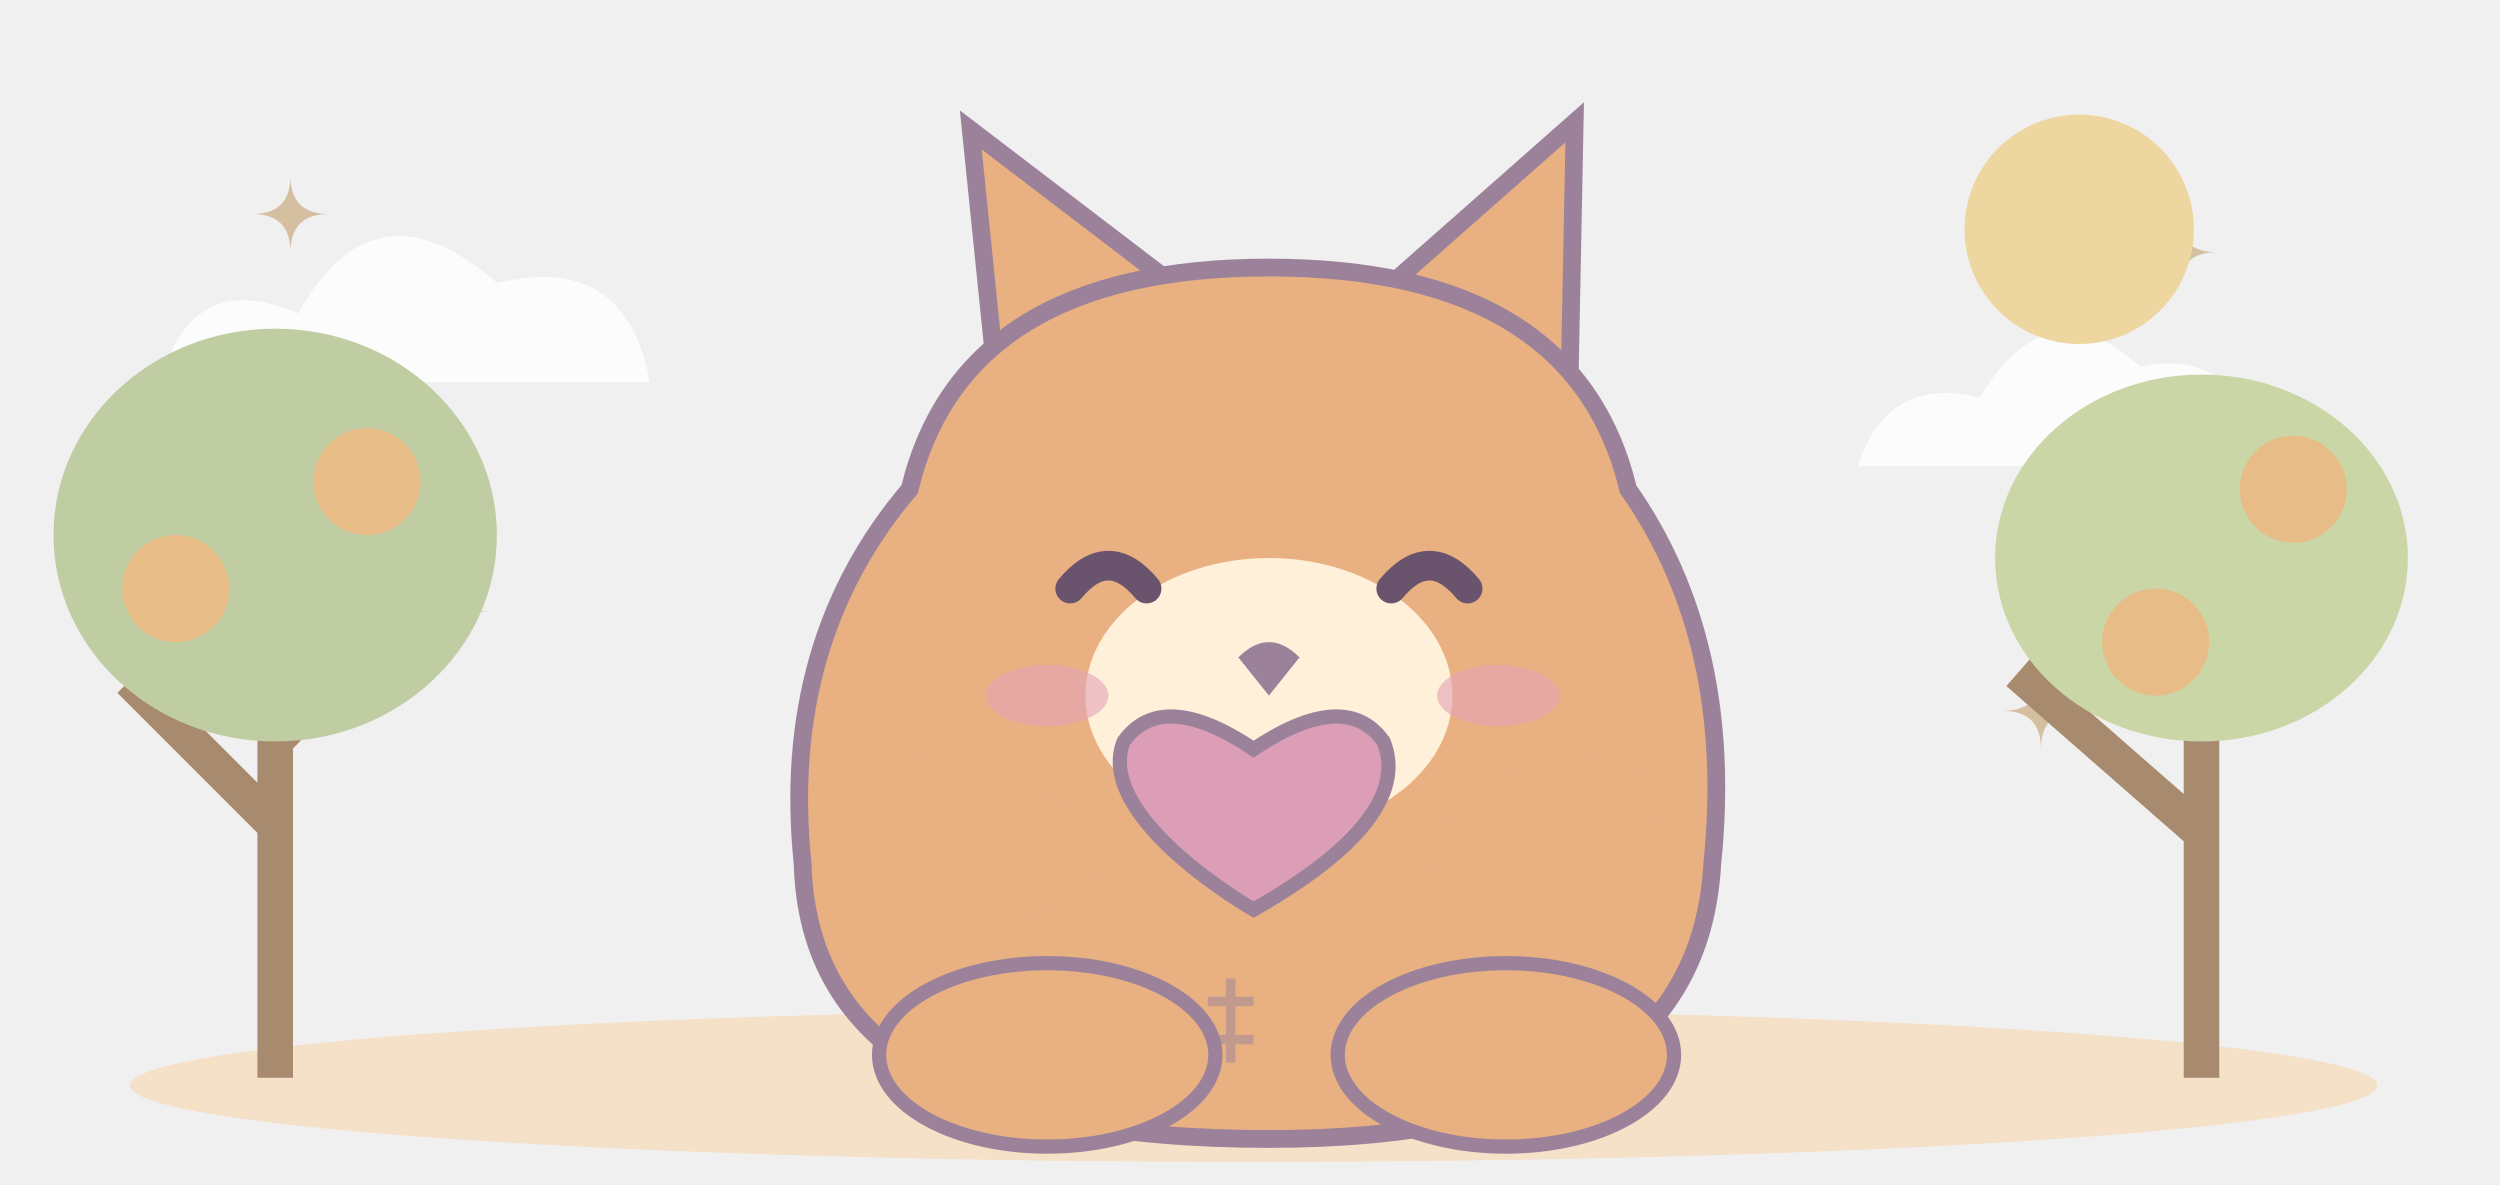
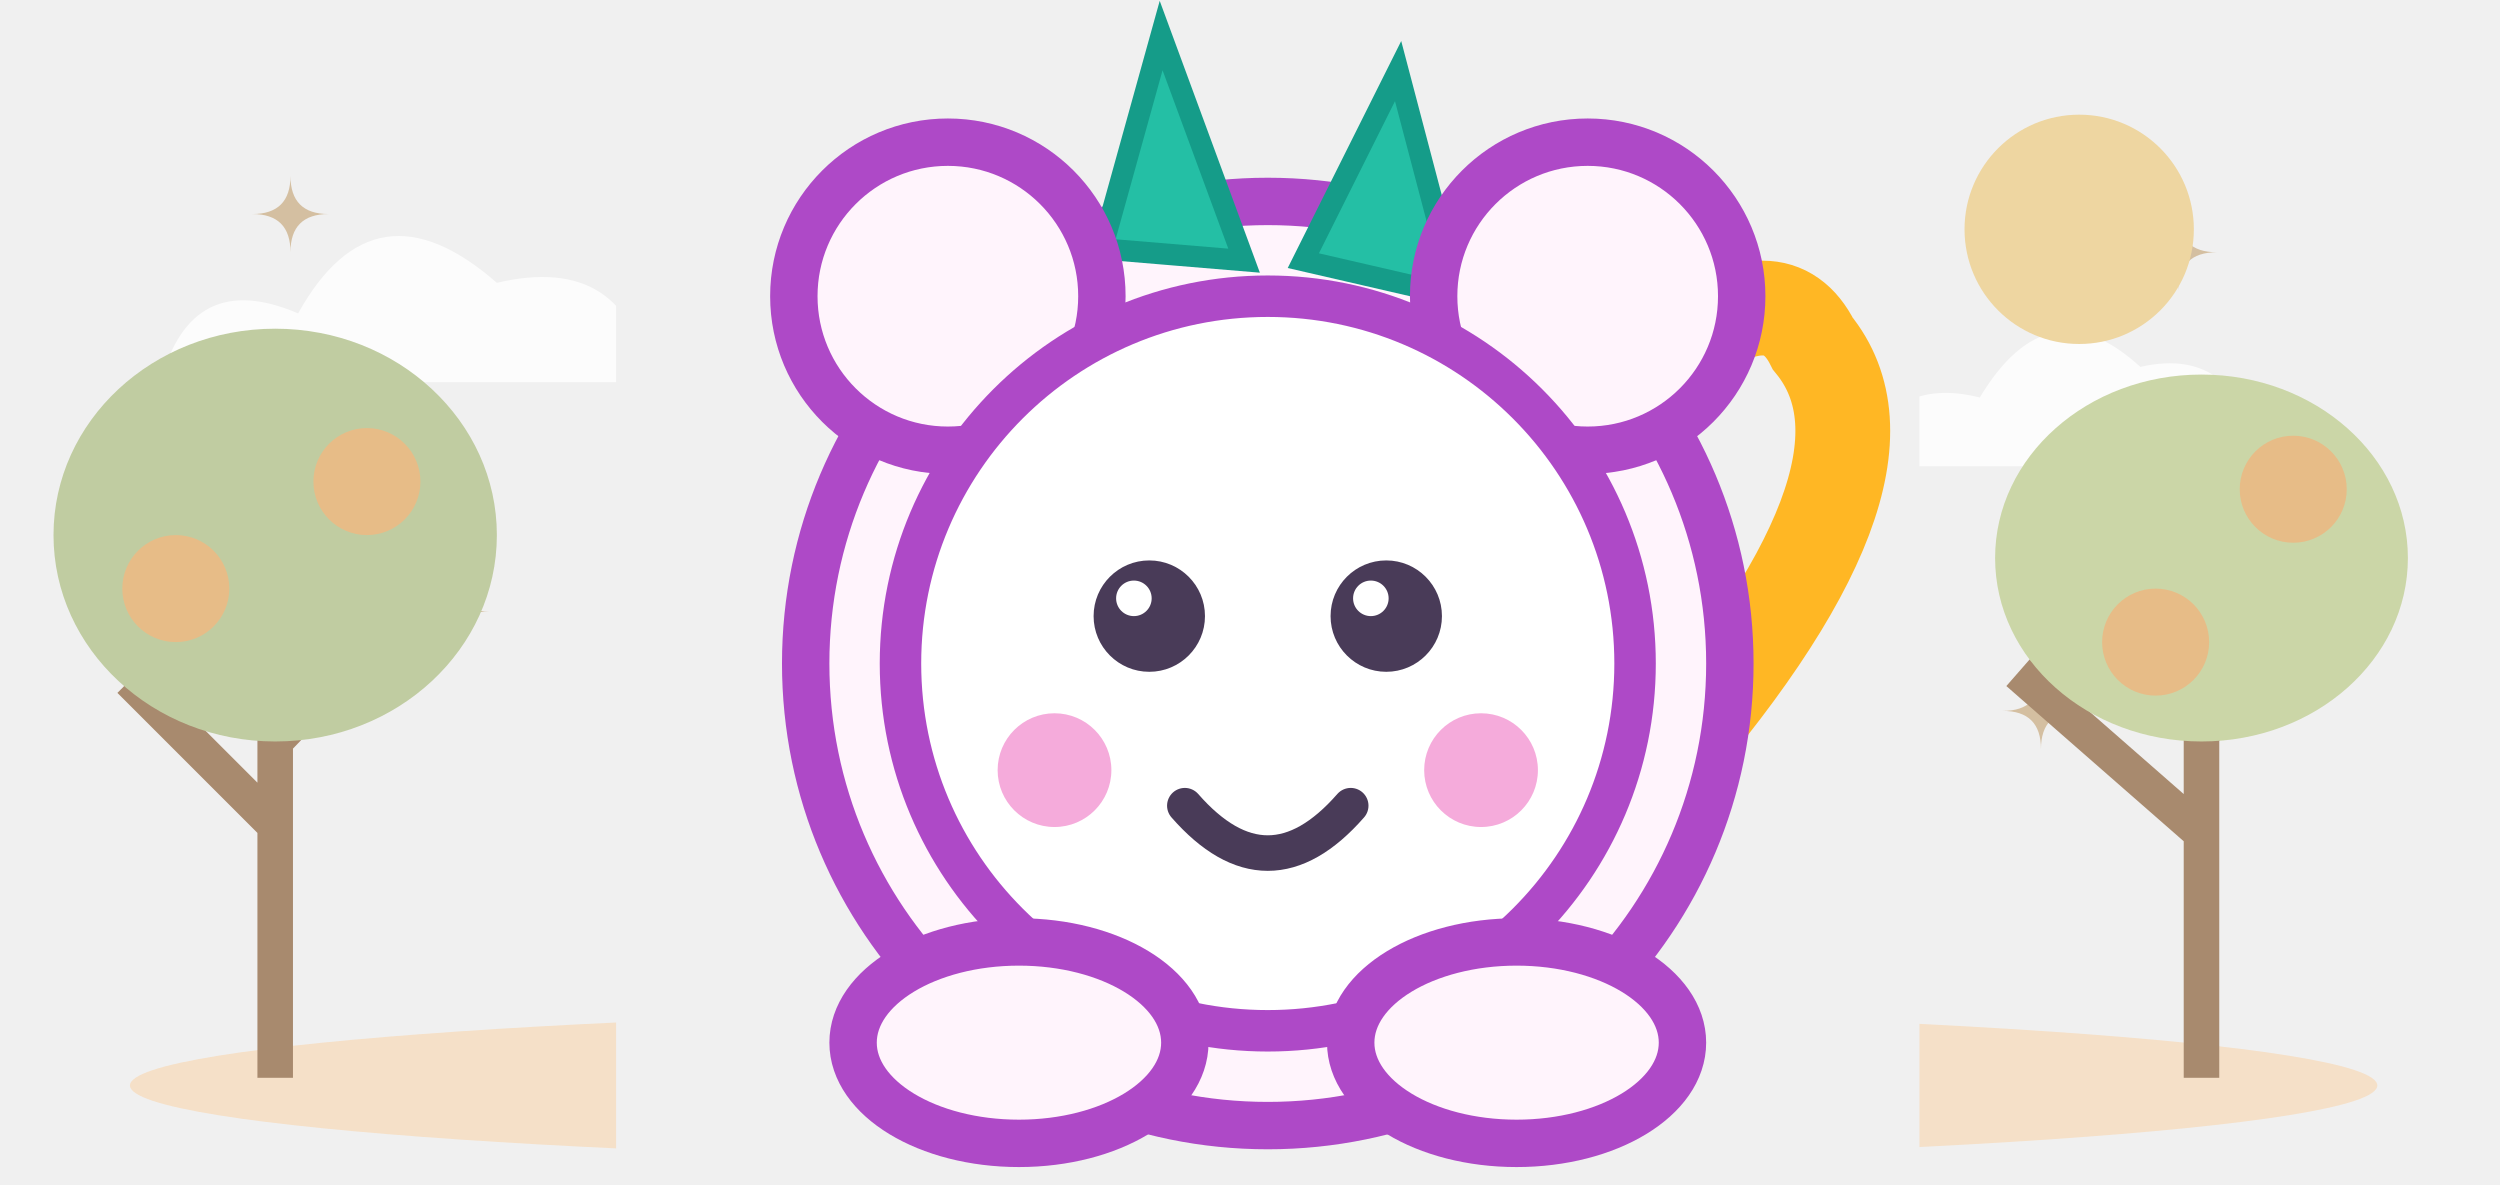
<svg xmlns="http://www.w3.org/2000/svg" width="211" height="100" viewBox="0 0 211 100" fill="none">
-   <path d="M105.806 98.064C158.184 98.064 200.645 95.176 200.645 91.613C200.645 88.05 158.184 85.161 105.806 85.161C53.428 85.161 10.968 88.05 10.968 91.613C10.968 95.176 53.428 98.064 105.806 98.064Z" fill="#F5E0C8" />
-   <path opacity="0.8" d="M13.548 32.258C15.269 25.806 19.14 23.871 25.161 26.451C29.462 18.709 35.054 17.849 41.935 23.871C49.247 22.15 53.548 24.946 54.839 32.258H13.548ZM156.774 39.354C158.495 34.193 161.935 32.258 167.097 33.548C170.968 27.096 175.484 26.236 180.645 30.967C186.237 29.677 189.677 32.473 190.968 39.354H156.774Z" fill="white" />
-   <path d="M24.516 14.839C24.516 16.989 23.441 18.065 21.29 18.065C23.441 18.065 24.516 19.14 24.516 21.291C24.516 19.14 25.591 18.065 27.742 18.065C25.591 18.065 24.516 16.989 24.516 14.839Z" fill="#D4BFA1" />
-   <path d="M183.871 18.064C183.871 20.215 182.796 21.29 180.645 21.29C182.796 21.29 183.871 22.366 183.871 24.516C183.871 22.366 184.946 21.29 187.097 21.29C184.946 21.29 183.871 20.215 183.871 18.064Z" fill="#D4BFA1" />
-   <path d="M172.258 56.774C172.258 58.925 171.183 60 169.032 60C171.183 60 172.258 61.075 172.258 63.226C172.258 61.075 173.333 60 175.484 60C173.333 60 172.258 58.925 172.258 56.774Z" fill="#D4BFA1" />
-   <path d="M38.065 48.387C38.065 50.537 36.989 51.612 34.839 51.612C36.989 51.612 38.065 52.688 38.065 54.838C38.065 52.688 39.14 51.612 41.29 51.612C39.14 51.612 38.065 50.537 38.065 48.387Z" fill="#D4BFA1" />
-   <path d="M23.226 90.968V45.807M23.226 69.678L10.968 57.419M23.226 62.581L38.71 46.452M185.806 90.968V47.097M185.806 70.323L170.323 56.774M185.806 61.936L197.419 49.678" stroke="#A88A6E" stroke-width="3" />
-   <path d="M23.226 62.581C33.559 62.581 41.935 54.782 41.935 45.161C41.935 35.541 33.559 27.742 23.226 27.742C12.893 27.742 4.516 35.541 4.516 45.161C4.516 54.782 12.893 62.581 23.226 62.581Z" fill="#C0CCA1" />
-   <path d="M185.806 62.581C195.427 62.581 203.226 55.649 203.226 47.097C203.226 38.546 195.427 31.613 185.806 31.613C176.186 31.613 168.387 38.546 168.387 47.097C168.387 55.649 176.186 62.581 185.806 62.581Z" fill="#CBD6A7" />
-   <path d="M14.839 54.193C17.333 54.193 19.355 52.172 19.355 49.677C19.355 47.183 17.333 45.161 14.839 45.161C12.345 45.161 10.323 47.183 10.323 49.677C10.323 52.172 12.345 54.193 14.839 54.193Z" fill="#E7BC87" />
-   <path d="M30.968 45.161C33.462 45.161 35.484 43.139 35.484 40.645C35.484 38.151 33.462 36.129 30.968 36.129C28.474 36.129 26.452 38.151 26.452 40.645C26.452 43.139 28.474 45.161 30.968 45.161Z" fill="#E7BC87" />
-   <path d="M181.935 58.71C184.43 58.71 186.452 56.688 186.452 54.194C186.452 51.7 184.43 49.678 181.935 49.678C179.441 49.678 177.419 51.7 177.419 54.194C177.419 56.688 179.441 58.71 181.935 58.71Z" fill="#E7BC87" />
-   <path d="M193.548 45.807C196.043 45.807 198.065 43.785 198.065 41.291C198.065 38.796 196.043 36.774 193.548 36.774C191.054 36.774 189.032 38.796 189.032 41.291C189.032 43.785 191.054 45.807 193.548 45.807Z" fill="#E7BC87" />
-   <path d="M175.484 29.033C180.829 29.033 185.161 24.7 185.161 19.355C185.161 14.011 180.829 9.678 175.484 9.678C170.139 9.678 165.806 14.011 165.806 19.355C165.806 24.7 170.139 29.033 175.484 29.033Z" fill="#EED6A1" />
-   <path d="M85.161 42.58L81.936 10.967L106.452 29.677M110.968 29.677L132.903 10.322L132.258 43.225" fill="#E9B082" />
-   <path d="M85.161 42.58L81.936 10.967L106.452 29.677M110.968 29.677L132.903 10.322L132.258 43.225" stroke="#9B829A" stroke-width="1.5" />
-   <path d="M76.774 41.291C79.785 28.818 89.892 22.581 107.097 22.581C124.301 22.581 134.409 28.818 137.419 41.291C143.441 49.893 145.806 60.431 144.516 72.904C143.656 88.388 131.183 96.129 107.097 96.129C81.29 96.129 68.172 88.388 67.742 72.904C66.452 60.431 69.462 49.893 76.774 41.291Z" fill="#E9B082" stroke="#9B829A" stroke-width="1.5" />
-   <path d="M88.387 96.774C96.226 96.774 102.581 93.308 102.581 89.032C102.581 84.756 96.226 81.29 88.387 81.29C80.548 81.29 74.194 84.756 74.194 89.032C74.194 93.308 80.548 96.774 88.387 96.774Z" fill="#E9B082" stroke="#9B829A" stroke-width="1.2" />
-   <path d="M127.097 96.774C134.936 96.774 141.29 93.308 141.29 89.032C141.29 84.756 134.936 81.29 127.097 81.29C119.258 81.29 112.903 84.756 112.903 89.032C112.903 93.308 119.258 96.774 127.097 96.774Z" fill="#E9B082" stroke="#9B829A" stroke-width="1.2" />
-   <path d="M107.097 70.323C115.648 70.323 122.581 65.123 122.581 58.71C122.581 52.296 115.648 47.097 107.097 47.097C98.545 47.097 91.613 52.296 91.613 58.71C91.613 65.123 98.545 70.323 107.097 70.323Z" fill="#FFF0D9" />
-   <path d="M104.516 55.484C106.237 53.763 107.957 53.763 109.677 55.484L107.097 58.709L104.516 55.484Z" fill="#9B829A" />
-   <path d="M90.323 49.678C92.473 47.097 94.624 47.097 96.774 49.678M117.419 49.678C119.57 47.097 121.72 47.097 123.871 49.678" stroke="#69536D" stroke-width="2.5" stroke-linecap="round" />
-   <path opacity="0.6" d="M88.387 61.29C91.238 61.29 93.548 60.135 93.548 58.71C93.548 57.284 91.238 56.129 88.387 56.129C85.537 56.129 83.226 57.284 83.226 58.71C83.226 60.135 85.537 61.29 88.387 61.29Z" fill="#E2A4B7" />
-   <path opacity="0.6" d="M126.452 61.29C129.302 61.29 131.613 60.135 131.613 58.71C131.613 57.284 129.302 56.129 126.452 56.129C123.601 56.129 121.29 57.284 121.29 58.71C121.29 60.135 123.601 61.29 126.452 61.29Z" fill="#E2A4B7" />
-   <path d="M101.935 61.935C105.376 64.946 108.817 64.946 112.258 61.935" stroke="#9B829A" stroke-width="1.6" stroke-linecap="round" />
-   <path d="M105.806 76.774C105.806 76.774 92.258 69.032 94.839 62.58C96.989 59.569 100.645 59.785 105.806 63.225C110.968 59.785 114.624 59.569 116.774 62.58C118.495 66.881 114.839 71.612 105.806 76.774Z" fill="#DC9EB7" stroke="#9B829A" stroke-width="1.2" />
-   <path d="M80.772 75.585C85.616 77.844 90.641 77.319 91.996 74.413C93.352 71.507 90.524 67.319 85.68 65.061C80.836 62.802 75.81 63.327 74.455 66.233C73.1 69.139 75.928 73.327 80.772 75.585Z" fill="#E9B082" />
-   <path d="M132.777 75.585C137.62 73.327 140.449 69.139 139.093 66.233C137.738 63.327 132.713 62.802 127.869 65.061C123.025 67.319 120.197 71.507 121.552 74.413C122.907 77.319 127.933 77.844 132.777 75.585Z" fill="#E9B082" />
-   <g opacity="0.5">
-     <path d="M103.871 82.581V89.678V82.581ZM101.935 84.516H105.806H101.935ZM101.935 87.742H105.806H101.935Z" fill="black" />
-     <path d="M103.871 82.581V89.678M101.935 84.516H105.806M101.935 87.742H105.806" stroke="#9B829A" stroke-width="0.8" />
+   <defs>
+     <mask id="pl-cozy-clear">
+       <rect width="211" height="100" fill="white" />
+       <rect x="52" y="0" width="110" height="100" fill="black" />
+     </mask>
+   </defs>
+   <g mask="url(#pl-cozy-clear)">
+     <path d="M105.806 98.064C158.184 98.064 200.645 95.176 200.645 91.613C200.645 88.05 158.184 85.161 105.806 85.161C53.428 85.161 10.968 88.05 10.968 91.613C10.968 95.176 53.428 98.064 105.806 98.064Z" fill="#F5E0C8" />
+     <path opacity="0.8" d="M13.548 32.258C15.269 25.806 19.14 23.871 25.161 26.451C29.462 18.709 35.054 17.849 41.935 23.871C49.247 22.15 53.548 24.946 54.839 32.258H13.548ZM156.774 39.354C158.495 34.193 161.935 32.258 167.097 33.548C170.968 27.096 175.484 26.236 180.645 30.967C186.237 29.677 189.677 32.473 190.968 39.354H156.774Z" fill="white" />
+     <path d="M24.516 14.839C24.516 16.989 23.441 18.065 21.29 18.065C23.441 18.065 24.516 19.14 24.516 21.291C24.516 19.14 25.591 18.065 27.742 18.065C25.591 18.065 24.516 16.989 24.516 14.839Z" fill="#D4BFA1" />
+     <path d="M183.871 18.064C183.871 20.215 182.796 21.29 180.645 21.29C182.796 21.29 183.871 22.366 183.871 24.516C183.871 22.366 184.946 21.29 187.097 21.29C184.946 21.29 183.871 20.215 183.871 18.064Z" fill="#D4BFA1" />
+     <path d="M172.258 56.774C172.258 58.925 171.183 60 169.032 60C171.183 60 172.258 61.075 172.258 63.226C172.258 61.075 173.333 60 175.484 60C173.333 60 172.258 58.925 172.258 56.774Z" fill="#D4BFA1" />
+     <path d="M38.065 48.387C38.065 50.537 36.989 51.612 34.839 51.612C36.989 51.612 38.065 52.688 38.065 54.838C38.065 52.688 39.14 51.612 41.29 51.612C39.14 51.612 38.065 50.537 38.065 48.387Z" fill="#D4BFA1" />
+     <path d="M23.226 90.968V45.807M23.226 69.678L10.968 57.419M23.226 62.581L38.71 46.452M185.806 90.968V47.097M185.806 70.323L170.323 56.774M185.806 61.936L197.419 49.678" stroke="#A88A6E" stroke-width="3" />
+     <path d="M23.226 62.581C33.559 62.581 41.935 54.782 41.935 45.161C41.935 35.541 33.559 27.742 23.226 27.742C12.893 27.742 4.516 35.541 4.516 45.161C4.516 54.782 12.893 62.581 23.226 62.581Z" fill="#C0CCA1" />
+     <path d="M185.806 62.581C195.427 62.581 203.226 55.649 203.226 47.097C203.226 38.546 195.427 31.613 185.806 31.613C176.186 31.613 168.387 38.546 168.387 47.097C168.387 55.649 176.186 62.581 185.806 62.581Z" fill="#CBD6A7" />
+     <path d="M14.839 54.193C17.333 54.193 19.355 52.172 19.355 49.677C19.355 47.183 17.333 45.161 14.839 45.161C12.345 45.161 10.323 47.183 10.323 49.677C10.323 52.172 12.345 54.193 14.839 54.193Z" fill="#E7BC87" />
+     <path d="M30.968 45.161C33.462 45.161 35.484 43.139 35.484 40.645C35.484 38.151 33.462 36.129 30.968 36.129C28.474 36.129 26.452 38.151 26.452 40.645C26.452 43.139 28.474 45.161 30.968 45.161Z" fill="#E7BC87" />
+     <path d="M181.935 58.71C184.43 58.71 186.452 56.688 186.452 54.194C186.452 51.7 184.43 49.678 181.935 49.678C179.441 49.678 177.419 51.7 177.419 54.194C177.419 56.688 179.441 58.71 181.935 58.71Z" fill="#E7BC87" />
+     <path d="M193.548 45.807C196.043 45.807 198.065 43.785 198.065 41.291C198.065 38.796 196.043 36.774 193.548 36.774C191.054 36.774 189.032 38.796 189.032 41.291C189.032 43.785 191.054 45.807 193.548 45.807Z" fill="#E7BC87" />
+     <path d="M175.484 29.033C180.829 29.033 185.161 24.7 185.161 19.355C185.161 14.011 180.829 9.678 175.484 9.678C170.139 9.678 165.806 14.011 165.806 19.355C165.806 24.7 170.139 29.033 175.484 29.033Z" fill="#EED6A1" />
+     <path d="M85.161 42.58L81.936 10.967L106.452 29.677M110.968 29.677L132.903 10.322L132.258 43.225" fill="#E9B082" />
+     <path d="M85.161 42.58L81.936 10.967L106.452 29.677M110.968 29.677L132.903 10.322L132.258 43.225" stroke="#9B829A" stroke-width="1.5" />
+     <path d="M76.774 41.291C79.785 28.818 89.892 22.581 107.097 22.581C124.301 22.581 134.409 28.818 137.419 41.291C143.441 49.893 145.806 60.431 144.516 72.904C143.656 88.388 131.183 96.129 107.097 96.129C81.29 96.129 68.172 88.388 67.742 72.904C66.452 60.431 69.462 49.893 76.774 41.291Z" fill="#E9B082" stroke="#9B829A" stroke-width="1.5" />
+     <path d="M88.387 96.774C96.226 96.774 102.581 93.308 102.581 89.032C102.581 84.756 96.226 81.29 88.387 81.29C80.548 81.29 74.194 84.756 74.194 89.032C74.194 93.308 80.548 96.774 88.387 96.774Z" fill="#E9B082" stroke="#9B829A" stroke-width="1.2" />
+     <path d="M127.097 96.774C134.936 96.774 141.29 93.308 141.29 89.032C141.29 84.756 134.936 81.29 127.097 81.29C119.258 81.29 112.903 84.756 112.903 89.032C112.903 93.308 119.258 96.774 127.097 96.774Z" fill="#E9B082" stroke="#9B829A" stroke-width="1.2" />
+     <path d="M107.097 70.323C115.648 70.323 122.581 65.123 122.581 58.71C122.581 52.296 115.648 47.097 107.097 47.097C98.545 47.097 91.613 52.296 91.613 58.71C91.613 65.123 98.545 70.323 107.097 70.323Z" fill="#FFF0D9" />
+     <path d="M104.516 55.484C106.237 53.763 107.957 53.763 109.677 55.484L107.097 58.709L104.516 55.484Z" fill="#9B829A" />
+     <path d="M90.323 49.678C92.473 47.097 94.624 47.097 96.774 49.678M117.419 49.678C119.57 47.097 121.72 47.097 123.871 49.678" stroke="#69536D" stroke-width="2.5" stroke-linecap="round" />
+     <path opacity="0.6" d="M88.387 61.29C91.238 61.29 93.548 60.135 93.548 58.71C93.548 57.284 91.238 56.129 88.387 56.129C85.537 56.129 83.226 57.284 83.226 58.71C83.226 60.135 85.537 61.29 88.387 61.29Z" fill="#E2A4B7" />
+     <path opacity="0.6" d="M126.452 61.29C129.302 61.29 131.613 60.135 131.613 58.71C131.613 57.284 129.302 56.129 126.452 56.129C123.601 56.129 121.29 57.284 121.29 58.71C121.29 60.135 123.601 61.29 126.452 61.29Z" fill="#E2A4B7" />
+     <path d="M101.935 61.935C105.376 64.946 108.817 64.946 112.258 61.935" stroke="#9B829A" stroke-width="1.6" stroke-linecap="round" />
+     <path d="M105.806 76.774C105.806 76.774 92.258 69.032 94.839 62.58C96.989 59.569 100.645 59.785 105.806 63.225C110.968 59.785 114.624 59.569 116.774 62.58C118.495 66.881 114.839 71.612 105.806 76.774Z" fill="#DC9EB7" stroke="#9B829A" stroke-width="1.2" />
+     <path d="M80.772 75.585C85.616 77.844 90.641 77.319 91.996 74.413C93.352 71.507 90.524 67.319 85.68 65.061C80.836 62.802 75.81 63.327 74.455 66.233C73.1 69.139 75.928 73.327 80.772 75.585Z" fill="#E9B082" />
+     <path d="M132.777 75.585C137.62 73.327 140.449 69.139 139.093 66.233C137.738 63.327 132.713 62.802 127.869 65.061C123.025 67.319 120.197 71.507 121.552 74.413C122.907 77.319 127.933 77.844 132.777 75.585Z" fill="#E9B082" />
+     <g opacity="0.5">
+       <path d="M103.871 82.581V89.678V82.581ZM101.935 84.516H105.806H101.935ZM101.935 87.742H105.806H101.935Z" fill="black" />
+       <path d="M103.871 82.581V89.678M101.935 84.516H105.806M101.935 87.742H105.806" stroke="#9B829A" stroke-width="0.8" />
+     </g>
+   </g>
+   <g transform="translate(57 0) scale(1)">
+     <g data-cozy-mascot="true">
+       <path d="M82 66Q105 40 96 29Q93 23 85 29" fill="none" stroke="#FFB724" stroke-width="8" stroke-linecap="round" />
+       <circle cx="50" cy="56" r="39" fill="#FFF4FC" stroke="#AE49C7" stroke-width="4" />
+       <path d="M36 21L41 3L48 22Z M53 22L61 6L66 25Z" fill="#24BFA5" stroke="#159C89" stroke-width="1.8" />
+       <circle cx="23" cy="25" r="13" fill="#FFF4FC" stroke="#AE49C7" stroke-width="4" />
+       <circle cx="77" cy="25" r="13" fill="#FFF4FC" stroke="#AE49C7" stroke-width="4" />
+       <circle cx="50" cy="56" r="31" fill="#FFFFFF" stroke="#AE49C7" stroke-width="3.5" />
+       <circle cx="40" cy="52" r="4.7" fill="#493B58" />
+       <circle cx="60" cy="52" r="4.7" fill="#493B58" />
+       <circle cx="38.7" cy="50.5" r="1.5" fill="white" />
+       <circle cx="58.7" cy="50.5" r="1.5" fill="white" />
+       <circle cx="32" cy="65" r="4.8" fill="#F5ABDB" />
+       <circle cx="68" cy="65" r="4.8" fill="#F5ABDB" />
+       <path d="M43 68Q50 76 57 68" stroke="#493B58" stroke-width="3" fill="none" stroke-linecap="round" />
+       <ellipse cx="29" cy="88" rx="14" ry="8.5" fill="#FFF4FC" stroke="#AE49C7" stroke-width="4" />
+       <ellipse cx="71" cy="88" rx="14" ry="8.5" fill="#FFF4FC" stroke="#AE49C7" stroke-width="4" />
+     </g>
  </g>
</svg>
